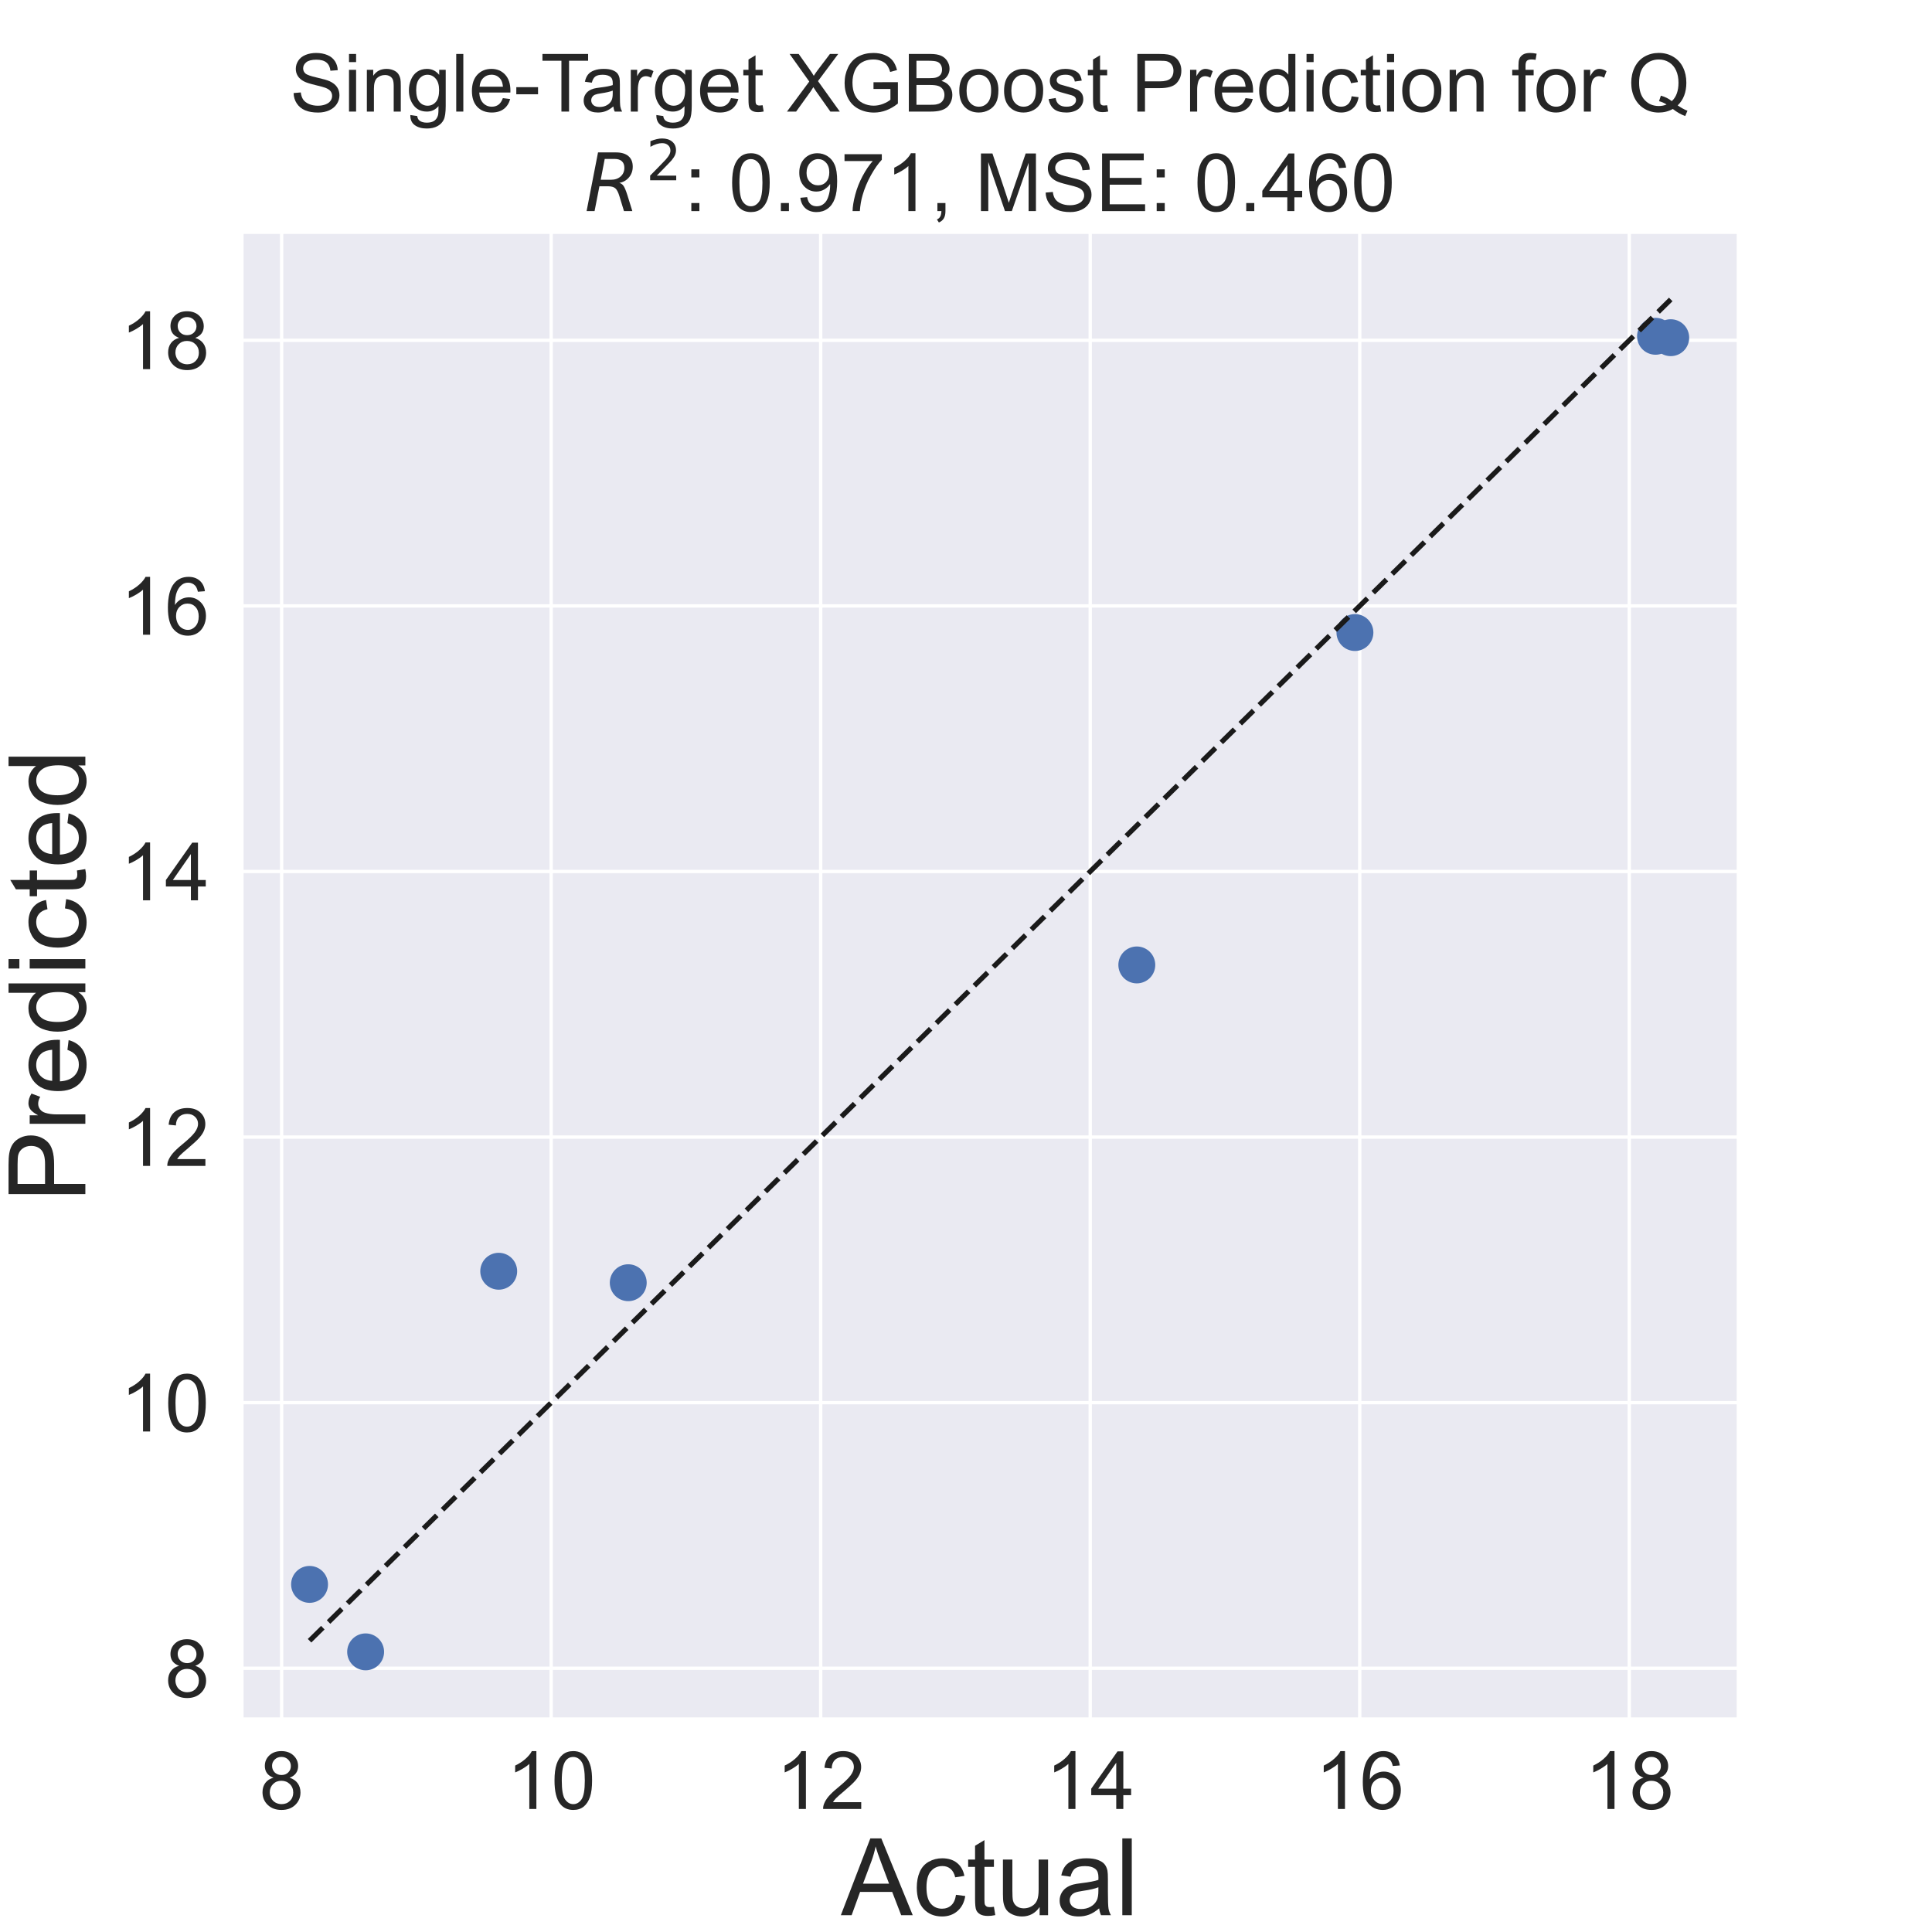
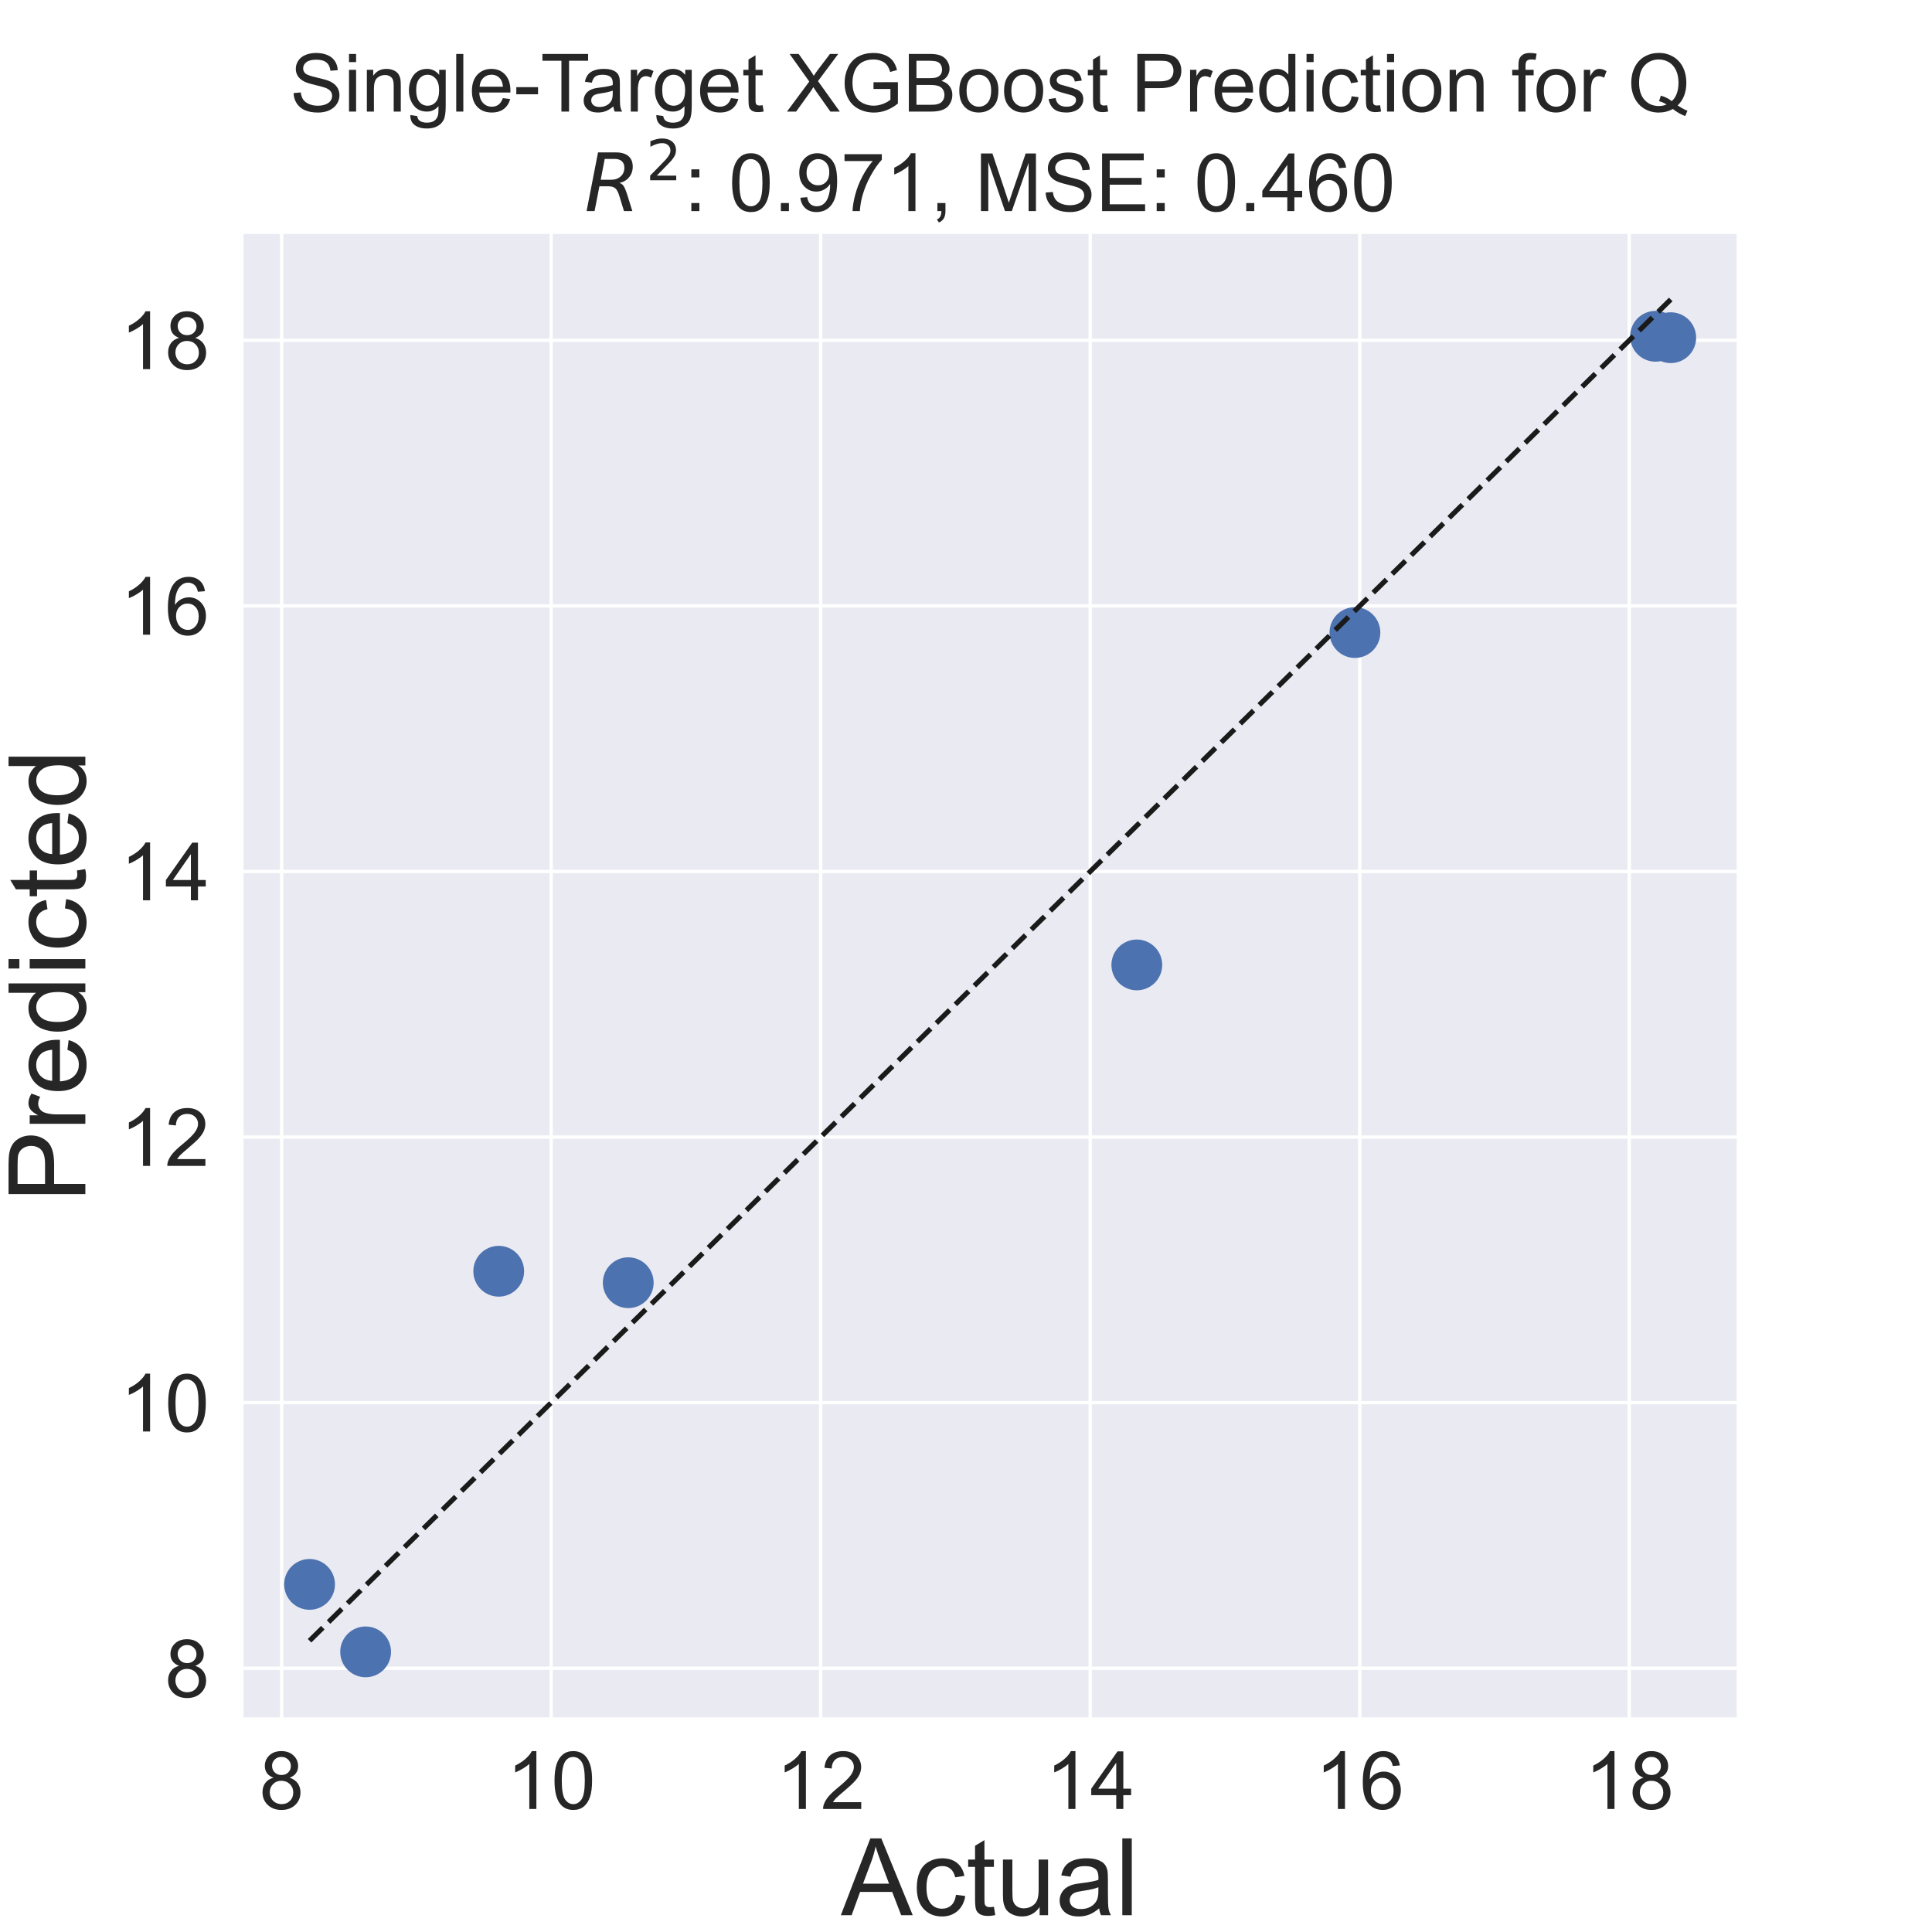
<svg xmlns="http://www.w3.org/2000/svg" xmlns:xlink="http://www.w3.org/1999/xlink" width="576pt" height="576pt" viewBox="0 0 576 576" version="1.1">
  <defs>
    <style type="text/css">*{stroke-linejoin: round; stroke-linecap: butt}</style>
  </defs>
  <g id="figure_1">
    <g id="patch_1">
      <path d="M 0 576  L 576 576  L 576 0  L 0 0  z " style="fill: #ffffff" />
    </g>
    <g id="axes_1">
      <g id="patch_2">
        <path d="M 72 512.64  L 518.4 512.64  L 518.4 69.12  L 72 69.12  z " style="fill: #eaeaf2" />
      </g>
      <g id="matplotlib.axis_1">
        <g id="xtick_1">
          <g id="line2d_1">
-             <path d="M 83.964 512.64  L 83.964 69.12  " clip-path="url(#p1709071885)" style="fill: none; stroke: #ffffff; stroke-linecap: round" />
+             <path d="M 83.964 512.64  L 83.964 69.12  " clip-path="url(#pb77d2d6c33)" style="fill: none; stroke: #ffffff; stroke-linecap: round" />
          </g>
          <g id="text_1">
            <g style="fill: #262626" transform="translate(77.29081 539.3188) scale(0.24 -0.24)">
              <defs>
                <path id="ArialMT-38" d="M 1131 2484  Q 781 2613 612 2850  Q 444 3088 444 3419  Q 444 3919 803 4259  Q 1163 4600 1759 4600  Q 2359 4600 2725 4251  Q 3091 3903 3091 3403  Q 3091 3084 2923 2848  Q 2756 2613 2416 2484  Q 2838 2347 3058 2040  Q 3278 1734 3278 1309  Q 3278 722 2862 322  Q 2447 -78 1769 -78  Q 1091 -78 675 323  Q 259 725 259 1325  Q 259 1772 486 2073  Q 713 2375 1131 2484  z M 1019 3438  Q 1019 3113 1228 2906  Q 1438 2700 1772 2700  Q 2097 2700 2305 2904  Q 2513 3109 2513 3406  Q 2513 3716 2298 3927  Q 2084 4138 1766 4138  Q 1444 4138 1231 3931  Q 1019 3725 1019 3438  z M 838 1322  Q 838 1081 952 856  Q 1066 631 1291 507  Q 1516 384 1775 384  Q 2178 384 2440 643  Q 2703 903 2703 1303  Q 2703 1709 2433 1975  Q 2163 2241 1756 2241  Q 1359 2241 1098 1978  Q 838 1716 838 1322  z " transform="scale(0.015625)" />
              </defs>
              <use xlink:href="#ArialMT-38" />
            </g>
          </g>
        </g>
        <g id="xtick_2">
          <g id="line2d_2">
-             <path d="M 164.321 512.64  L 164.321 69.12  " clip-path="url(#p1709071885)" style="fill: none; stroke: #ffffff; stroke-linecap: round" />
+             <path d="M 164.321 512.64  L 164.321 69.12  " clip-path="url(#pb77d2d6c33)" style="fill: none; stroke: #ffffff; stroke-linecap: round" />
          </g>
          <g id="text_2">
            <g style="fill: #262626" transform="translate(150.9745 539.3188) scale(0.24 -0.24)">
              <defs>
                <path id="ArialMT-31" d="M 2384 0  L 1822 0  L 1822 3584  Q 1619 3391 1289 3197  Q 959 3003 697 2906  L 697 3450  Q 1169 3672 1522 3987  Q 1875 4303 2022 4600  L 2384 4600  L 2384 0  z " transform="scale(0.015625)" />
                <path id="ArialMT-30" d="M 266 2259  Q 266 3072 433 3567  Q 600 4063 929 4331  Q 1259 4600 1759 4600  Q 2128 4600 2406 4451  Q 2684 4303 2865 4023  Q 3047 3744 3150 3342  Q 3253 2941 3253 2259  Q 3253 1453 3087 958  Q 2922 463 2592 192  Q 2263 -78 1759 -78  Q 1097 -78 719 397  Q 266 969 266 2259  z M 844 2259  Q 844 1131 1108 757  Q 1372 384 1759 384  Q 2147 384 2411 759  Q 2675 1134 2675 2259  Q 2675 3391 2411 3762  Q 2147 4134 1753 4134  Q 1366 4134 1134 3806  Q 844 3388 844 2259  z " transform="scale(0.015625)" />
              </defs>
              <use xlink:href="#ArialMT-31" />
              <use xlink:href="#ArialMT-30" x="55.615" />
            </g>
          </g>
        </g>
        <g id="xtick_3">
          <g id="line2d_3">
-             <path d="M 244.678 512.64  L 244.678 69.12  " clip-path="url(#p1709071885)" style="fill: none; stroke: #ffffff; stroke-linecap: round" />
+             <path d="M 244.678 512.64  L 244.678 69.12  " clip-path="url(#pb77d2d6c33)" style="fill: none; stroke: #ffffff; stroke-linecap: round" />
          </g>
          <g id="text_3">
            <g style="fill: #262626" transform="translate(231.3314 539.3188) scale(0.24 -0.24)">
              <defs>
                <path id="ArialMT-32" d="M 3222 541  L 3222 0  L 194 0  Q 188 203 259 391  Q 375 700 629 1000  Q 884 1300 1366 1694  Q 2113 2306 2375 2664  Q 2638 3022 2638 3341  Q 2638 3675 2398 3904  Q 2159 4134 1775 4134  Q 1369 4134 1125 3890  Q 881 3647 878 3216  L 300 3275  Q 359 3922 746 4261  Q 1134 4600 1788 4600  Q 2447 4600 2831 4234  Q 3216 3869 3216 3328  Q 3216 3053 3103 2787  Q 2991 2522 2730 2228  Q 2469 1934 1863 1422  Q 1356 997 1212 845  Q 1069 694 975 541  L 3222 541  z " transform="scale(0.015625)" />
              </defs>
              <use xlink:href="#ArialMT-31" />
              <use xlink:href="#ArialMT-32" x="55.615" />
            </g>
          </g>
        </g>
        <g id="xtick_4">
          <g id="line2d_4">
-             <path d="M 325.034 512.64  L 325.034 69.12  " clip-path="url(#p1709071885)" style="fill: none; stroke: #ffffff; stroke-linecap: round" />
+             <path d="M 325.034 512.64  L 325.034 69.12  " clip-path="url(#pb77d2d6c33)" style="fill: none; stroke: #ffffff; stroke-linecap: round" />
          </g>
          <g id="text_4">
            <g style="fill: #262626" transform="translate(311.6882 539.3188) scale(0.24 -0.24)">
              <defs>
                <path id="ArialMT-34" d="M 2069 0  L 2069 1097  L 81 1097  L 81 1613  L 2172 4581  L 2631 4581  L 2631 1613  L 3250 1613  L 3250 1097  L 2631 1097  L 2631 0  L 2069 0  z M 2069 1613  L 2069 3678  L 634 1613  L 2069 1613  z " transform="scale(0.015625)" />
              </defs>
              <use xlink:href="#ArialMT-31" />
              <use xlink:href="#ArialMT-34" x="55.615" />
            </g>
          </g>
        </g>
        <g id="xtick_5">
          <g id="line2d_5">
-             <path d="M 405.391 512.64  L 405.391 69.12  " clip-path="url(#p1709071885)" style="fill: none; stroke: #ffffff; stroke-linecap: round" />
+             <path d="M 405.391 512.64  L 405.391 69.12  " clip-path="url(#pb77d2d6c33)" style="fill: none; stroke: #ffffff; stroke-linecap: round" />
          </g>
          <g id="text_5">
            <g style="fill: #262626" transform="translate(392.0451 539.3188) scale(0.24 -0.24)">
              <defs>
                <path id="ArialMT-36" d="M 3184 3459  L 2625 3416  Q 2550 3747 2413 3897  Q 2184 4138 1850 4138  Q 1581 4138 1378 3988  Q 1113 3794 959 3422  Q 806 3050 800 2363  Q 1003 2672 1297 2822  Q 1591 2972 1913 2972  Q 2475 2972 2870 2558  Q 3266 2144 3266 1488  Q 3266 1056 3080 686  Q 2894 316 2569 119  Q 2244 -78 1831 -78  Q 1128 -78 684 439  Q 241 956 241 2144  Q 241 3472 731 4075  Q 1159 4600 1884 4600  Q 2425 4600 2770 4297  Q 3116 3994 3184 3459  z M 888 1484  Q 888 1194 1011 928  Q 1134 663 1356 523  Q 1578 384 1822 384  Q 2178 384 2434 671  Q 2691 959 2691 1453  Q 2691 1928 2437 2201  Q 2184 2475 1800 2475  Q 1419 2475 1153 2201  Q 888 1928 888 1484  z " transform="scale(0.015625)" />
              </defs>
              <use xlink:href="#ArialMT-31" />
              <use xlink:href="#ArialMT-36" x="55.615" />
            </g>
          </g>
        </g>
        <g id="xtick_6">
          <g id="line2d_6">
-             <path d="M 485.748 512.64  L 485.748 69.12  " clip-path="url(#p1709071885)" style="fill: none; stroke: #ffffff; stroke-linecap: round" />
+             <path d="M 485.748 512.64  L 485.748 69.12  " clip-path="url(#pb77d2d6c33)" style="fill: none; stroke: #ffffff; stroke-linecap: round" />
          </g>
          <g id="text_6">
            <g style="fill: #262626" transform="translate(472.4019 539.3188) scale(0.24 -0.24)">
              <use xlink:href="#ArialMT-31" />
              <use xlink:href="#ArialMT-38" x="55.615" />
            </g>
          </g>
        </g>
        <g id="text_7">
          <g style="fill: #262626" transform="translate(250.7325 570.9937) scale(0.32 -0.32)">
            <defs>
              <path id="ArialMT-41" d="M -9 0  L 1750 4581  L 2403 4581  L 4278 0  L 3588 0  L 3053 1388  L 1138 1388  L 634 0  L -9 0  z M 1313 1881  L 2866 1881  L 2388 3150  Q 2169 3728 2063 4100  Q 1975 3659 1816 3225  L 1313 1881  z " transform="scale(0.015625)" />
              <path id="ArialMT-63" d="M 2588 1216  L 3141 1144  Q 3050 572 2676 248  Q 2303 -75 1759 -75  Q 1078 -75 664 370  Q 250 816 250 1647  Q 250 2184 428 2587  Q 606 2991 970 3192  Q 1334 3394 1763 3394  Q 2303 3394 2647 3120  Q 2991 2847 3088 2344  L 2541 2259  Q 2463 2594 2264 2762  Q 2066 2931 1784 2931  Q 1359 2931 1093 2626  Q 828 2322 828 1663  Q 828 994 1084 691  Q 1341 388 1753 388  Q 2084 388 2306 591  Q 2528 794 2588 1216  z " transform="scale(0.015625)" />
              <path id="ArialMT-74" d="M 1650 503  L 1731 6  Q 1494 -44 1306 -44  Q 1000 -44 831 53  Q 663 150 594 308  Q 525 466 525 972  L 525 2881  L 113 2881  L 113 3319  L 525 3319  L 525 4141  L 1084 4478  L 1084 3319  L 1650 3319  L 1650 2881  L 1084 2881  L 1084 941  Q 1084 700 1114 631  Q 1144 563 1211 522  Q 1278 481 1403 481  Q 1497 481 1650 503  z " transform="scale(0.015625)" />
              <path id="ArialMT-75" d="M 2597 0  L 2597 488  Q 2209 -75 1544 -75  Q 1250 -75 995 37  Q 741 150 617 320  Q 494 491 444 738  Q 409 903 409 1263  L 409 3319  L 972 3319  L 972 1478  Q 972 1038 1006 884  Q 1059 663 1231 536  Q 1403 409 1656 409  Q 1909 409 2131 539  Q 2353 669 2445 892  Q 2538 1116 2538 1541  L 2538 3319  L 3100 3319  L 3100 0  L 2597 0  z " transform="scale(0.015625)" />
              <path id="ArialMT-61" d="M 2588 409  Q 2275 144 1986 34  Q 1697 -75 1366 -75  Q 819 -75 525 192  Q 231 459 231 875  Q 231 1119 342 1320  Q 453 1522 633 1644  Q 813 1766 1038 1828  Q 1203 1872 1538 1913  Q 2219 1994 2541 2106  Q 2544 2222 2544 2253  Q 2544 2597 2384 2738  Q 2169 2928 1744 2928  Q 1347 2928 1158 2789  Q 969 2650 878 2297  L 328 2372  Q 403 2725 575 2942  Q 747 3159 1072 3276  Q 1397 3394 1825 3394  Q 2250 3394 2515 3294  Q 2781 3194 2906 3042  Q 3031 2891 3081 2659  Q 3109 2516 3109 2141  L 3109 1391  Q 3109 606 3145 398  Q 3181 191 3288 0  L 2700 0  Q 2613 175 2588 409  z M 2541 1666  Q 2234 1541 1622 1453  Q 1275 1403 1131 1340  Q 988 1278 909 1158  Q 831 1038 831 891  Q 831 666 1001 516  Q 1172 366 1500 366  Q 1825 366 2078 508  Q 2331 650 2450 897  Q 2541 1088 2541 1459  L 2541 1666  z " transform="scale(0.015625)" />
              <path id="ArialMT-6c" d="M 409 0  L 409 4581  L 972 4581  L 972 0  L 409 0  z " transform="scale(0.015625)" />
            </defs>
            <use xlink:href="#ArialMT-41" />
            <use xlink:href="#ArialMT-63" x="66.699" />
            <use xlink:href="#ArialMT-74" x="116.699" />
            <use xlink:href="#ArialMT-75" x="144.482" />
            <use xlink:href="#ArialMT-61" x="200.098" />
            <use xlink:href="#ArialMT-6c" x="255.713" />
          </g>
        </g>
      </g>
      <g id="matplotlib.axis_2">
        <g id="ytick_1">
          <g id="line2d_7">
-             <path d="M 72 497.369  L 518.4 497.369  " clip-path="url(#p1709071885)" style="fill: none; stroke: #ffffff; stroke-linecap: round" />
+             <path d="M 72 497.369  L 518.4 497.369  " clip-path="url(#pb77d2d6c33)" style="fill: none; stroke: #ffffff; stroke-linecap: round" />
          </g>
          <g id="text_8">
            <g style="fill: #262626" transform="translate(49.15375 505.9587) scale(0.24 -0.24)">
              <use xlink:href="#ArialMT-38" />
            </g>
          </g>
        </g>
        <g id="ytick_2">
          <g id="line2d_8">
-             <path d="M 72 418.188  L 518.4 418.188  " clip-path="url(#p1709071885)" style="fill: none; stroke: #ffffff; stroke-linecap: round" />
+             <path d="M 72 418.188  L 518.4 418.188  " clip-path="url(#pb77d2d6c33)" style="fill: none; stroke: #ffffff; stroke-linecap: round" />
          </g>
          <g id="text_9">
            <g style="fill: #262626" transform="translate(35.8075 426.7769) scale(0.24 -0.24)">
              <use xlink:href="#ArialMT-31" />
              <use xlink:href="#ArialMT-30" x="55.615" />
            </g>
          </g>
        </g>
        <g id="ytick_3">
          <g id="line2d_9">
-             <path d="M 72 339.006  L 518.4 339.006  " clip-path="url(#p1709071885)" style="fill: none; stroke: #ffffff; stroke-linecap: round" />
+             <path d="M 72 339.006  L 518.4 339.006  " clip-path="url(#pb77d2d6c33)" style="fill: none; stroke: #ffffff; stroke-linecap: round" />
          </g>
          <g id="text_10">
            <g style="fill: #262626" transform="translate(35.8075 347.5951) scale(0.24 -0.24)">
              <use xlink:href="#ArialMT-31" />
              <use xlink:href="#ArialMT-32" x="55.615" />
            </g>
          </g>
        </g>
        <g id="ytick_4">
          <g id="line2d_10">
-             <path d="M 72 259.824  L 518.4 259.824  " clip-path="url(#p1709071885)" style="fill: none; stroke: #ffffff; stroke-linecap: round" />
+             <path d="M 72 259.824  L 518.4 259.824  " clip-path="url(#pb77d2d6c33)" style="fill: none; stroke: #ffffff; stroke-linecap: round" />
          </g>
          <g id="text_11">
            <g style="fill: #262626" transform="translate(35.8075 268.4132) scale(0.24 -0.24)">
              <use xlink:href="#ArialMT-31" />
              <use xlink:href="#ArialMT-34" x="55.615" />
            </g>
          </g>
        </g>
        <g id="ytick_5">
          <g id="line2d_11">
-             <path d="M 72 180.642  L 518.4 180.642  " clip-path="url(#p1709071885)" style="fill: none; stroke: #ffffff; stroke-linecap: round" />
+             <path d="M 72 180.642  L 518.4 180.642  " clip-path="url(#pb77d2d6c33)" style="fill: none; stroke: #ffffff; stroke-linecap: round" />
          </g>
          <g id="text_12">
            <g style="fill: #262626" transform="translate(35.8075 189.2314) scale(0.24 -0.24)">
              <use xlink:href="#ArialMT-31" />
              <use xlink:href="#ArialMT-36" x="55.615" />
            </g>
          </g>
        </g>
        <g id="ytick_6">
          <g id="line2d_12">
-             <path d="M 72 101.46  L 518.4 101.46  " clip-path="url(#p1709071885)" style="fill: none; stroke: #ffffff; stroke-linecap: round" />
+             <path d="M 72 101.46  L 518.4 101.46  " clip-path="url(#pb77d2d6c33)" style="fill: none; stroke: #ffffff; stroke-linecap: round" />
          </g>
          <g id="text_13">
            <g style="fill: #262626" transform="translate(35.8075 110.0495) scale(0.24 -0.24)">
              <use xlink:href="#ArialMT-31" />
              <use xlink:href="#ArialMT-38" x="55.615" />
            </g>
          </g>
        </g>
        <g id="text_14">
          <g style="fill: #262626" transform="translate(25.4475 358.47) rotate(-90) scale(0.32 -0.32)">
            <defs>
              <path id="ArialMT-50" d="M 494 0  L 494 4581  L 2222 4581  Q 2678 4581 2919 4538  Q 3256 4481 3484 4323  Q 3713 4166 3852 3881  Q 3991 3597 3991 3256  Q 3991 2672 3619 2267  Q 3247 1863 2275 1863  L 1100 1863  L 1100 0  L 494 0  z M 1100 2403  L 2284 2403  Q 2872 2403 3119 2622  Q 3366 2841 3366 3238  Q 3366 3525 3220 3729  Q 3075 3934 2838 4000  Q 2684 4041 2272 4041  L 1100 4041  L 1100 2403  z " transform="scale(0.015625)" />
              <path id="ArialMT-72" d="M 416 0  L 416 3319  L 922 3319  L 922 2816  Q 1116 3169 1280 3281  Q 1444 3394 1641 3394  Q 1925 3394 2219 3213  L 2025 2691  Q 1819 2813 1613 2813  Q 1428 2813 1281 2702  Q 1134 2591 1072 2394  Q 978 2094 978 1738  L 978 0  L 416 0  z " transform="scale(0.015625)" />
              <path id="ArialMT-65" d="M 2694 1069  L 3275 997  Q 3138 488 2766 206  Q 2394 -75 1816 -75  Q 1088 -75 661 373  Q 234 822 234 1631  Q 234 2469 665 2931  Q 1097 3394 1784 3394  Q 2450 3394 2872 2941  Q 3294 2488 3294 1666  Q 3294 1616 3291 1516  L 816 1516  Q 847 969 1125 678  Q 1403 388 1819 388  Q 2128 388 2347 550  Q 2566 713 2694 1069  z M 847 1978  L 2700 1978  Q 2663 2397 2488 2606  Q 2219 2931 1791 2931  Q 1403 2931 1139 2672  Q 875 2413 847 1978  z " transform="scale(0.015625)" />
              <path id="ArialMT-64" d="M 2575 0  L 2575 419  Q 2259 -75 1647 -75  Q 1250 -75 917 144  Q 584 363 401 755  Q 219 1147 219 1656  Q 219 2153 384 2558  Q 550 2963 881 3178  Q 1213 3394 1622 3394  Q 1922 3394 2156 3267  Q 2391 3141 2538 2938  L 2538 4581  L 3097 4581  L 3097 0  L 2575 0  z M 797 1656  Q 797 1019 1065 703  Q 1334 388 1700 388  Q 2069 388 2326 689  Q 2584 991 2584 1609  Q 2584 2291 2321 2609  Q 2059 2928 1675 2928  Q 1300 2928 1048 2622  Q 797 2316 797 1656  z " transform="scale(0.015625)" />
              <path id="ArialMT-69" d="M 425 3934  L 425 4581  L 988 4581  L 988 3934  L 425 3934  z M 425 0  L 425 3319  L 988 3319  L 988 0  L 425 0  z " transform="scale(0.015625)" />
            </defs>
            <use xlink:href="#ArialMT-50" />
            <use xlink:href="#ArialMT-72" x="66.699" />
            <use xlink:href="#ArialMT-65" x="100" />
            <use xlink:href="#ArialMT-64" x="155.615" />
            <use xlink:href="#ArialMT-69" x="211.23" />
            <use xlink:href="#ArialMT-63" x="233.447" />
            <use xlink:href="#ArialMT-74" x="283.447" />
            <use xlink:href="#ArialMT-65" x="311.23" />
            <use xlink:href="#ArialMT-64" x="366.846" />
          </g>
        </g>
      </g>
      <g id="PathCollection_1">
        <defs>
-           <path id="m584334ba84" d="M 0 5  C 1.326 5 2.598 4.473 3.536 3.536  C 4.473 2.598 5 1.326 5 0  C 5 -1.326 4.473 -2.598 3.536 -3.536  C 2.598 -4.473 1.326 -5 0 -5  C -1.326 -5 -2.598 -4.473 -3.536 -3.536  C -4.473 -2.598 -5 -1.326 -5 0  C -5 1.326 -4.473 2.598 -3.536 3.536  C -2.598 4.473 -1.326 5 0 5  z " style="stroke: #4c72b0" />
+           <path id="m17bc701dbe" d="M 0 7.071  C 1.875 7.071 3.674 6.326 5 5  C 6.326 3.674 7.071 1.875 7.071 0  C 7.071 -1.875 6.326 -3.674 5 -5  C 3.674 -6.326 1.875 -7.071 0 -7.071  C -1.875 -7.071 -3.674 -6.326 -5 -5  C -6.326 -3.674 -7.071 -1.875 -7.071 0  C -7.071 1.875 -6.326 3.674 -5 5  C -3.674 6.326 -1.875 7.071 0 7.071  z " style="stroke: #4c72b0" />
        </defs>
-         <g clip-path="url(#p1709071885)">
-           <use xlink:href="#m584334ba84" x="403.955" y="188.584" style="fill: #4c72b0; stroke: #4c72b0" />
-           <use xlink:href="#m584334ba84" x="187.302" y="382.425" style="fill: #4c72b0; stroke: #4c72b0" />
-           <use xlink:href="#m584334ba84" x="498.109" y="100.678" style="fill: #4c72b0; stroke: #4c72b0" />
-           <use xlink:href="#m584334ba84" x="493.571" y="100.259" style="fill: #4c72b0; stroke: #4c72b0" />
-           <use xlink:href="#m584334ba84" x="92.291" y="472.363" style="fill: #4c72b0; stroke: #4c72b0" />
-           <use xlink:href="#m584334ba84" x="338.927" y="287.681" style="fill: #4c72b0; stroke: #4c72b0" />
-           <use xlink:href="#m584334ba84" x="109.008" y="492.48" style="fill: #4c72b0; stroke: #4c72b0" />
-           <use xlink:href="#m584334ba84" x="148.686" y="379.004" style="fill: #4c72b0; stroke: #4c72b0" />
+         <g clip-path="url(#pb77d2d6c33)">
+           <use xlink:href="#m17bc701dbe" x="403.955" y="188.584" style="fill: #4c72b0; stroke: #4c72b0" />
+           <use xlink:href="#m17bc701dbe" x="187.302" y="382.425" style="fill: #4c72b0; stroke: #4c72b0" />
+           <use xlink:href="#m17bc701dbe" x="498.109" y="100.678" style="fill: #4c72b0; stroke: #4c72b0" />
+           <use xlink:href="#m17bc701dbe" x="493.571" y="100.259" style="fill: #4c72b0; stroke: #4c72b0" />
+           <use xlink:href="#m17bc701dbe" x="92.291" y="472.363" style="fill: #4c72b0; stroke: #4c72b0" />
+           <use xlink:href="#m17bc701dbe" x="338.927" y="287.681" style="fill: #4c72b0; stroke: #4c72b0" />
+           <use xlink:href="#m17bc701dbe" x="109.008" y="492.48" style="fill: #4c72b0; stroke: #4c72b0" />
+           <use xlink:href="#m17bc701dbe" x="148.686" y="379.004" style="fill: #4c72b0; stroke: #4c72b0" />
        </g>
      </g>
      <g id="line2d_13">
-         <path d="M 92.291 489.164  L 498.109 89.28  " clip-path="url(#p1709071885)" style="fill: none; stroke-dasharray: 5.55,2.4; stroke-dashoffset: 0; stroke: #1a1a1a; stroke-width: 1.5" />
+         <path d="M 92.291 489.164  L 498.109 89.28  " clip-path="url(#pb77d2d6c33)" style="fill: none; stroke-dasharray: 5.55,2.4; stroke-dashoffset: 0; stroke: #1a1a1a; stroke-width: 1.5" />
      </g>
      <g id="patch_3">
        <path d="M 72 512.64  L 72 69.12  " style="fill: none; stroke: #ffffff; stroke-width: 1.25; stroke-linejoin: miter; stroke-linecap: square" />
      </g>
      <g id="patch_4">
        <path d="M 518.4 512.64  L 518.4 69.12  " style="fill: none; stroke: #ffffff; stroke-width: 1.25; stroke-linejoin: miter; stroke-linecap: square" />
      </g>
      <g id="patch_5">
        <path d="M 72 512.64  L 518.4 512.64  " style="fill: none; stroke: #ffffff; stroke-width: 1.25; stroke-linejoin: miter; stroke-linecap: square" />
      </g>
      <g id="patch_6">
        <path d="M 72 69.12  L 518.4 69.12  " style="fill: none; stroke: #ffffff; stroke-width: 1.25; stroke-linejoin: miter; stroke-linecap: square" />
      </g>
      <g id="text_15">
        <g style="fill: #262626" transform="translate(86.4525 33.26475) scale(0.24 -0.24)">
          <defs>
            <path id="ArialMT-53" d="M 288 1472  L 859 1522  Q 900 1178 1048 958  Q 1197 738 1509 602  Q 1822 466 2213 466  Q 2559 466 2825 569  Q 3091 672 3220 851  Q 3350 1031 3350 1244  Q 3350 1459 3225 1620  Q 3100 1781 2813 1891  Q 2628 1963 1997 2114  Q 1366 2266 1113 2400  Q 784 2572 623 2826  Q 463 3081 463 3397  Q 463 3744 659 4045  Q 856 4347 1234 4503  Q 1613 4659 2075 4659  Q 2584 4659 2973 4495  Q 3363 4331 3572 4012  Q 3781 3694 3797 3291  L 3216 3247  Q 3169 3681 2898 3903  Q 2628 4125 2100 4125  Q 1550 4125 1298 3923  Q 1047 3722 1047 3438  Q 1047 3191 1225 3031  Q 1400 2872 2139 2705  Q 2878 2538 3153 2413  Q 3553 2228 3743 1945  Q 3934 1663 3934 1294  Q 3934 928 3725 604  Q 3516 281 3123 101  Q 2731 -78 2241 -78  Q 1619 -78 1198 103  Q 778 284 539 648  Q 300 1013 288 1472  z " transform="scale(0.015625)" />
            <path id="ArialMT-6e" d="M 422 0  L 422 3319  L 928 3319  L 928 2847  Q 1294 3394 1984 3394  Q 2284 3394 2536 3286  Q 2788 3178 2913 3003  Q 3038 2828 3088 2588  Q 3119 2431 3119 2041  L 3119 0  L 2556 0  L 2556 2019  Q 2556 2363 2490 2533  Q 2425 2703 2258 2804  Q 2091 2906 1866 2906  Q 1506 2906 1245 2678  Q 984 2450 984 1813  L 984 0  L 422 0  z " transform="scale(0.015625)" />
            <path id="ArialMT-67" d="M 319 -275  L 866 -356  Q 900 -609 1056 -725  Q 1266 -881 1628 -881  Q 2019 -881 2231 -725  Q 2444 -569 2519 -288  Q 2563 -116 2559 434  Q 2191 0 1641 0  Q 956 0 581 494  Q 206 988 206 1678  Q 206 2153 378 2554  Q 550 2956 876 3175  Q 1203 3394 1644 3394  Q 2231 3394 2613 2919  L 2613 3319  L 3131 3319  L 3131 450  Q 3131 -325 2973 -648  Q 2816 -972 2473 -1159  Q 2131 -1347 1631 -1347  Q 1038 -1347 672 -1080  Q 306 -813 319 -275  z M 784 1719  Q 784 1066 1043 766  Q 1303 466 1694 466  Q 2081 466 2343 764  Q 2606 1063 2606 1700  Q 2606 2309 2336 2618  Q 2066 2928 1684 2928  Q 1309 2928 1046 2623  Q 784 2319 784 1719  z " transform="scale(0.015625)" />
            <path id="ArialMT-2d" d="M 203 1375  L 203 1941  L 1931 1941  L 1931 1375  L 203 1375  z " transform="scale(0.015625)" />
            <path id="ArialMT-54" d="M 1659 0  L 1659 4041  L 150 4041  L 150 4581  L 3781 4581  L 3781 4041  L 2266 4041  L 2266 0  L 1659 0  z " transform="scale(0.015625)" />
            <path id="ArialMT-20" transform="scale(0.015625)" />
            <path id="ArialMT-58" d="M 28 0  L 1800 2388  L 238 4581  L 959 4581  L 1791 3406  Q 2050 3041 2159 2844  Q 2313 3094 2522 3366  L 3444 4581  L 4103 4581  L 2494 2422  L 4228 0  L 3478 0  L 2325 1634  Q 2228 1775 2125 1941  Q 1972 1691 1906 1597  L 756 0  L 28 0  z " transform="scale(0.015625)" />
            <path id="ArialMT-47" d="M 2638 1797  L 2638 2334  L 4578 2338  L 4578 638  Q 4131 281 3656 101  Q 3181 -78 2681 -78  Q 2006 -78 1454 211  Q 903 500 622 1047  Q 341 1594 341 2269  Q 341 2938 620 3517  Q 900 4097 1425 4378  Q 1950 4659 2634 4659  Q 3131 4659 3532 4498  Q 3934 4338 4162 4050  Q 4391 3763 4509 3300  L 3963 3150  Q 3859 3500 3706 3700  Q 3553 3900 3268 4020  Q 2984 4141 2638 4141  Q 2222 4141 1919 4014  Q 1616 3888 1430 3681  Q 1244 3475 1141 3228  Q 966 2803 966 2306  Q 966 1694 1177 1281  Q 1388 869 1791 669  Q 2194 469 2647 469  Q 3041 469 3416 620  Q 3791 772 3984 944  L 3984 1797  L 2638 1797  z " transform="scale(0.015625)" />
            <path id="ArialMT-42" d="M 469 0  L 469 4581  L 2188 4581  Q 2713 4581 3030 4442  Q 3347 4303 3526 4014  Q 3706 3725 3706 3409  Q 3706 3116 3547 2856  Q 3388 2597 3066 2438  Q 3481 2316 3704 2022  Q 3928 1728 3928 1328  Q 3928 1006 3792 729  Q 3656 453 3456 303  Q 3256 153 2954 76  Q 2653 0 2216 0  L 469 0  z M 1075 2656  L 2066 2656  Q 2469 2656 2644 2709  Q 2875 2778 2992 2937  Q 3109 3097 3109 3338  Q 3109 3566 3000 3739  Q 2891 3913 2687 3977  Q 2484 4041 1991 4041  L 1075 4041  L 1075 2656  z M 1075 541  L 2216 541  Q 2509 541 2628 563  Q 2838 600 2978 687  Q 3119 775 3209 942  Q 3300 1109 3300 1328  Q 3300 1584 3169 1773  Q 3038 1963 2805 2039  Q 2572 2116 2134 2116  L 1075 2116  L 1075 541  z " transform="scale(0.015625)" />
            <path id="ArialMT-6f" d="M 213 1659  Q 213 2581 725 3025  Q 1153 3394 1769 3394  Q 2453 3394 2887 2945  Q 3322 2497 3322 1706  Q 3322 1066 3130 698  Q 2938 331 2570 128  Q 2203 -75 1769 -75  Q 1072 -75 642 372  Q 213 819 213 1659  z M 791 1659  Q 791 1022 1069 705  Q 1347 388 1769 388  Q 2188 388 2466 706  Q 2744 1025 2744 1678  Q 2744 2294 2464 2611  Q 2184 2928 1769 2928  Q 1347 2928 1069 2612  Q 791 2297 791 1659  z " transform="scale(0.015625)" />
            <path id="ArialMT-73" d="M 197 991  L 753 1078  Q 800 744 1014 566  Q 1228 388 1613 388  Q 2000 388 2187 545  Q 2375 703 2375 916  Q 2375 1106 2209 1216  Q 2094 1291 1634 1406  Q 1016 1563 777 1677  Q 538 1791 414 1992  Q 291 2194 291 2438  Q 291 2659 392 2848  Q 494 3038 669 3163  Q 800 3259 1026 3326  Q 1253 3394 1513 3394  Q 1903 3394 2198 3281  Q 2494 3169 2634 2976  Q 2775 2784 2828 2463  L 2278 2388  Q 2241 2644 2061 2787  Q 1881 2931 1553 2931  Q 1166 2931 1000 2803  Q 834 2675 834 2503  Q 834 2394 903 2306  Q 972 2216 1119 2156  Q 1203 2125 1616 2013  Q 2213 1853 2448 1751  Q 2684 1650 2818 1456  Q 2953 1263 2953 975  Q 2953 694 2789 445  Q 2625 197 2315 61  Q 2006 -75 1616 -75  Q 969 -75 630 194  Q 291 463 197 991  z " transform="scale(0.015625)" />
            <path id="ArialMT-66" d="M 556 0  L 556 2881  L 59 2881  L 59 3319  L 556 3319  L 556 3672  Q 556 4006 616 4169  Q 697 4388 901 4523  Q 1106 4659 1475 4659  Q 1713 4659 2000 4603  L 1916 4113  Q 1741 4144 1584 4144  Q 1328 4144 1222 4034  Q 1116 3925 1116 3625  L 1116 3319  L 1763 3319  L 1763 2881  L 1116 2881  L 1116 0  L 556 0  z " transform="scale(0.015625)" />
            <path id="ArialMT-51" d="M 3966 491  Q 4388 200 4744 66  L 4566 -356  Q 4072 -178 3581 206  Q 3072 -78 2456 -78  Q 1834 -78 1328 222  Q 822 522 548 1065  Q 275 1609 275 2291  Q 275 2969 550 3525  Q 825 4081 1333 4372  Q 1841 4663 2469 4663  Q 3103 4663 3612 4361  Q 4122 4059 4389 3517  Q 4656 2975 4656 2294  Q 4656 1728 4484 1276  Q 4313 825 3966 491  z M 2631 1266  Q 3156 1119 3497 828  Q 4031 1316 4031 2294  Q 4031 2850 3842 3265  Q 3653 3681 3289 3911  Q 2925 4141 2472 4141  Q 1794 4141 1347 3677  Q 900 3213 900 2291  Q 900 1397 1342 919  Q 1784 441 2472 441  Q 2797 441 3084 563  Q 2800 747 2484 825  L 2631 1266  z " transform="scale(0.015625)" />
          </defs>
          <use xlink:href="#ArialMT-53" />
          <use xlink:href="#ArialMT-69" x="66.699" />
          <use xlink:href="#ArialMT-6e" x="88.916" />
          <use xlink:href="#ArialMT-67" x="144.531" />
          <use xlink:href="#ArialMT-6c" x="200.146" />
          <use xlink:href="#ArialMT-65" x="222.363" />
          <use xlink:href="#ArialMT-2d" x="277.979" />
          <use xlink:href="#ArialMT-54" x="311.279" />
          <use xlink:href="#ArialMT-61" x="361.238" />
          <use xlink:href="#ArialMT-72" x="416.854" />
          <use xlink:href="#ArialMT-67" x="450.154" />
          <use xlink:href="#ArialMT-65" x="505.77" />
          <use xlink:href="#ArialMT-74" x="561.385" />
          <use xlink:href="#ArialMT-20" x="589.168" />
          <use xlink:href="#ArialMT-58" x="616.951" />
          <use xlink:href="#ArialMT-47" x="683.65" />
          <use xlink:href="#ArialMT-42" x="761.434" />
          <use xlink:href="#ArialMT-6f" x="828.133" />
          <use xlink:href="#ArialMT-6f" x="883.748" />
          <use xlink:href="#ArialMT-73" x="939.363" />
          <use xlink:href="#ArialMT-74" x="989.363" />
          <use xlink:href="#ArialMT-20" x="1017.146" />
          <use xlink:href="#ArialMT-50" x="1044.93" />
          <use xlink:href="#ArialMT-72" x="1111.629" />
          <use xlink:href="#ArialMT-65" x="1144.93" />
          <use xlink:href="#ArialMT-64" x="1200.545" />
          <use xlink:href="#ArialMT-69" x="1256.16" />
          <use xlink:href="#ArialMT-63" x="1278.377" />
          <use xlink:href="#ArialMT-74" x="1328.377" />
          <use xlink:href="#ArialMT-69" x="1356.16" />
          <use xlink:href="#ArialMT-6f" x="1378.377" />
          <use xlink:href="#ArialMT-6e" x="1433.992" />
          <use xlink:href="#ArialMT-20" x="1489.607" />
          <use xlink:href="#ArialMT-66" x="1517.391" />
          <use xlink:href="#ArialMT-6f" x="1545.174" />
          <use xlink:href="#ArialMT-72" x="1600.789" />
          <use xlink:href="#ArialMT-20" x="1634.09" />
          <use xlink:href="#ArialMT-51" x="1661.873" />
        </g>
        <g style="fill: #262626" transform="translate(174.24 63.12) scale(0.24 -0.24)">
          <defs>
            <path id="DejaVuSans-Oblique-52" d="M 1613 4147  L 1294 2491  L 2106 2491  Q 2584 2491 2879 2755  Q 3175 3019 3175 3444  Q 3175 3784 2976 3965  Q 2778 4147 2406 4147  L 1613 4147  z M 2772 2241  Q 2972 2194 3105 2009  Q 3238 1825 3413 1275  L 3809 0  L 3144 0  L 2778 1197  Q 2638 1659 2453 1815  Q 2269 1972 1888 1972  L 1191 1972  L 806 0  L 172 0  L 1081 4666  L 2503 4666  Q 3150 4666 3495 4373  Q 3841 4081 3841 3531  Q 3841 3044 3547 2687  Q 3253 2331 2772 2241  z " transform="scale(0.015625)" />
            <path id="DejaVuSans-32" d="M 1228 531  L 3431 531  L 3431 0  L 469 0  L 469 531  Q 828 903 1448 1529  Q 2069 2156 2228 2338  Q 2531 2678 2651 2914  Q 2772 3150 2772 3378  Q 2772 3750 2511 3984  Q 2250 4219 1831 4219  Q 1534 4219 1204 4116  Q 875 4013 500 3803  L 500 4441  Q 881 4594 1212 4672  Q 1544 4750 1819 4750  Q 2544 4750 2975 4387  Q 3406 4025 3406 3419  Q 3406 3131 3298 2873  Q 3191 2616 2906 2266  Q 2828 2175 2409 1742  Q 1991 1309 1228 531  z " transform="scale(0.015625)" />
            <path id="ArialMT-3a" d="M 578 2678  L 578 3319  L 1219 3319  L 1219 2678  L 578 2678  z M 578 0  L 578 641  L 1219 641  L 1219 0  L 578 0  z " transform="scale(0.015625)" />
            <path id="ArialMT-2e" d="M 581 0  L 581 641  L 1222 641  L 1222 0  L 581 0  z " transform="scale(0.015625)" />
            <path id="ArialMT-39" d="M 350 1059  L 891 1109  Q 959 728 1153 556  Q 1347 384 1650 384  Q 1909 384 2104 503  Q 2300 622 2425 820  Q 2550 1019 2634 1356  Q 2719 1694 2719 2044  Q 2719 2081 2716 2156  Q 2547 1888 2255 1720  Q 1963 1553 1622 1553  Q 1053 1553 659 1965  Q 266 2378 266 3053  Q 266 3750 677 4175  Q 1088 4600 1706 4600  Q 2153 4600 2523 4359  Q 2894 4119 3086 3673  Q 3278 3228 3278 2384  Q 3278 1506 3087 986  Q 2897 466 2520 194  Q 2144 -78 1638 -78  Q 1100 -78 759 220  Q 419 519 350 1059  z M 2653 3081  Q 2653 3566 2395 3850  Q 2138 4134 1775 4134  Q 1400 4134 1122 3828  Q 844 3522 844 3034  Q 844 2597 1108 2323  Q 1372 2050 1759 2050  Q 2150 2050 2401 2323  Q 2653 2597 2653 3081  z " transform="scale(0.015625)" />
            <path id="ArialMT-37" d="M 303 3981  L 303 4522  L 3269 4522  L 3269 4084  Q 2831 3619 2401 2847  Q 1972 2075 1738 1259  Q 1569 684 1522 0  L 944 0  Q 953 541 1156 1306  Q 1359 2072 1739 2783  Q 2119 3494 2547 3981  L 303 3981  z " transform="scale(0.015625)" />
            <path id="ArialMT-2c" d="M 569 0  L 569 641  L 1209 641  L 1209 0  Q 1209 -353 1084 -570  Q 959 -788 688 -906  L 531 -666  Q 709 -588 793 -436  Q 878 -284 888 0  L 569 0  z " transform="scale(0.015625)" />
            <path id="ArialMT-4d" d="M 475 0  L 475 4581  L 1388 4581  L 2472 1338  Q 2622 884 2691 659  Q 2769 909 2934 1394  L 4031 4581  L 4847 4581  L 4847 0  L 4263 0  L 4263 3834  L 2931 0  L 2384 0  L 1059 3900  L 1059 0  L 475 0  z " transform="scale(0.015625)" />
            <path id="ArialMT-45" d="M 506 0  L 506 4581  L 3819 4581  L 3819 4041  L 1113 4041  L 1113 2638  L 3647 2638  L 3647 2100  L 1113 2100  L 1113 541  L 3925 541  L 3925 0  L 506 0  z " transform="scale(0.015625)" />
          </defs>
          <use xlink:href="#DejaVuSans-Oblique-52" transform="translate(0 0.765625)" />
          <use xlink:href="#DejaVuSans-32" transform="translate(76.49919 39.04688) scale(0.7)" />
          <use xlink:href="#ArialMT-3a" transform="translate(123.7697 0.765625)" />
          <use xlink:href="#ArialMT-20" transform="translate(151.5529 0.765625)" />
          <use xlink:href="#ArialMT-30" transform="translate(179.3361 0.765625)" />
          <use xlink:href="#ArialMT-2e" transform="translate(234.9513 0.765625)" />
          <use xlink:href="#ArialMT-39" transform="translate(262.7345 0.765625)" />
          <use xlink:href="#ArialMT-37" transform="translate(318.3498 0.765625)" />
          <use xlink:href="#ArialMT-31" transform="translate(373.965 0.765625)" />
          <use xlink:href="#ArialMT-2c" transform="translate(429.5802 0.765625)" />
          <use xlink:href="#ArialMT-20" transform="translate(457.3635 0.765625)" />
          <use xlink:href="#ArialMT-4d" transform="translate(485.1467 0.765625)" />
          <use xlink:href="#ArialMT-53" transform="translate(568.4474 0.765625)" />
          <use xlink:href="#ArialMT-45" transform="translate(635.1467 0.765625)" />
          <use xlink:href="#ArialMT-3a" transform="translate(701.8459 0.765625)" />
          <use xlink:href="#ArialMT-20" transform="translate(729.6291 0.765625)" />
          <use xlink:href="#ArialMT-30" transform="translate(757.4123 0.765625)" />
          <use xlink:href="#ArialMT-2e" transform="translate(813.0275 0.765625)" />
          <use xlink:href="#ArialMT-34" transform="translate(840.8107 0.765625)" />
          <use xlink:href="#ArialMT-36" transform="translate(896.426 0.765625)" />
          <use xlink:href="#ArialMT-30" transform="translate(952.0412 0.765625)" />
        </g>
      </g>
    </g>
  </g>
  <defs>
-     <clipPath id="p1709071885">
+     <clipPath id="pb77d2d6c33">
      <rect x="72" y="69.12" width="446.4" height="443.52" />
    </clipPath>
  </defs>
</svg>
